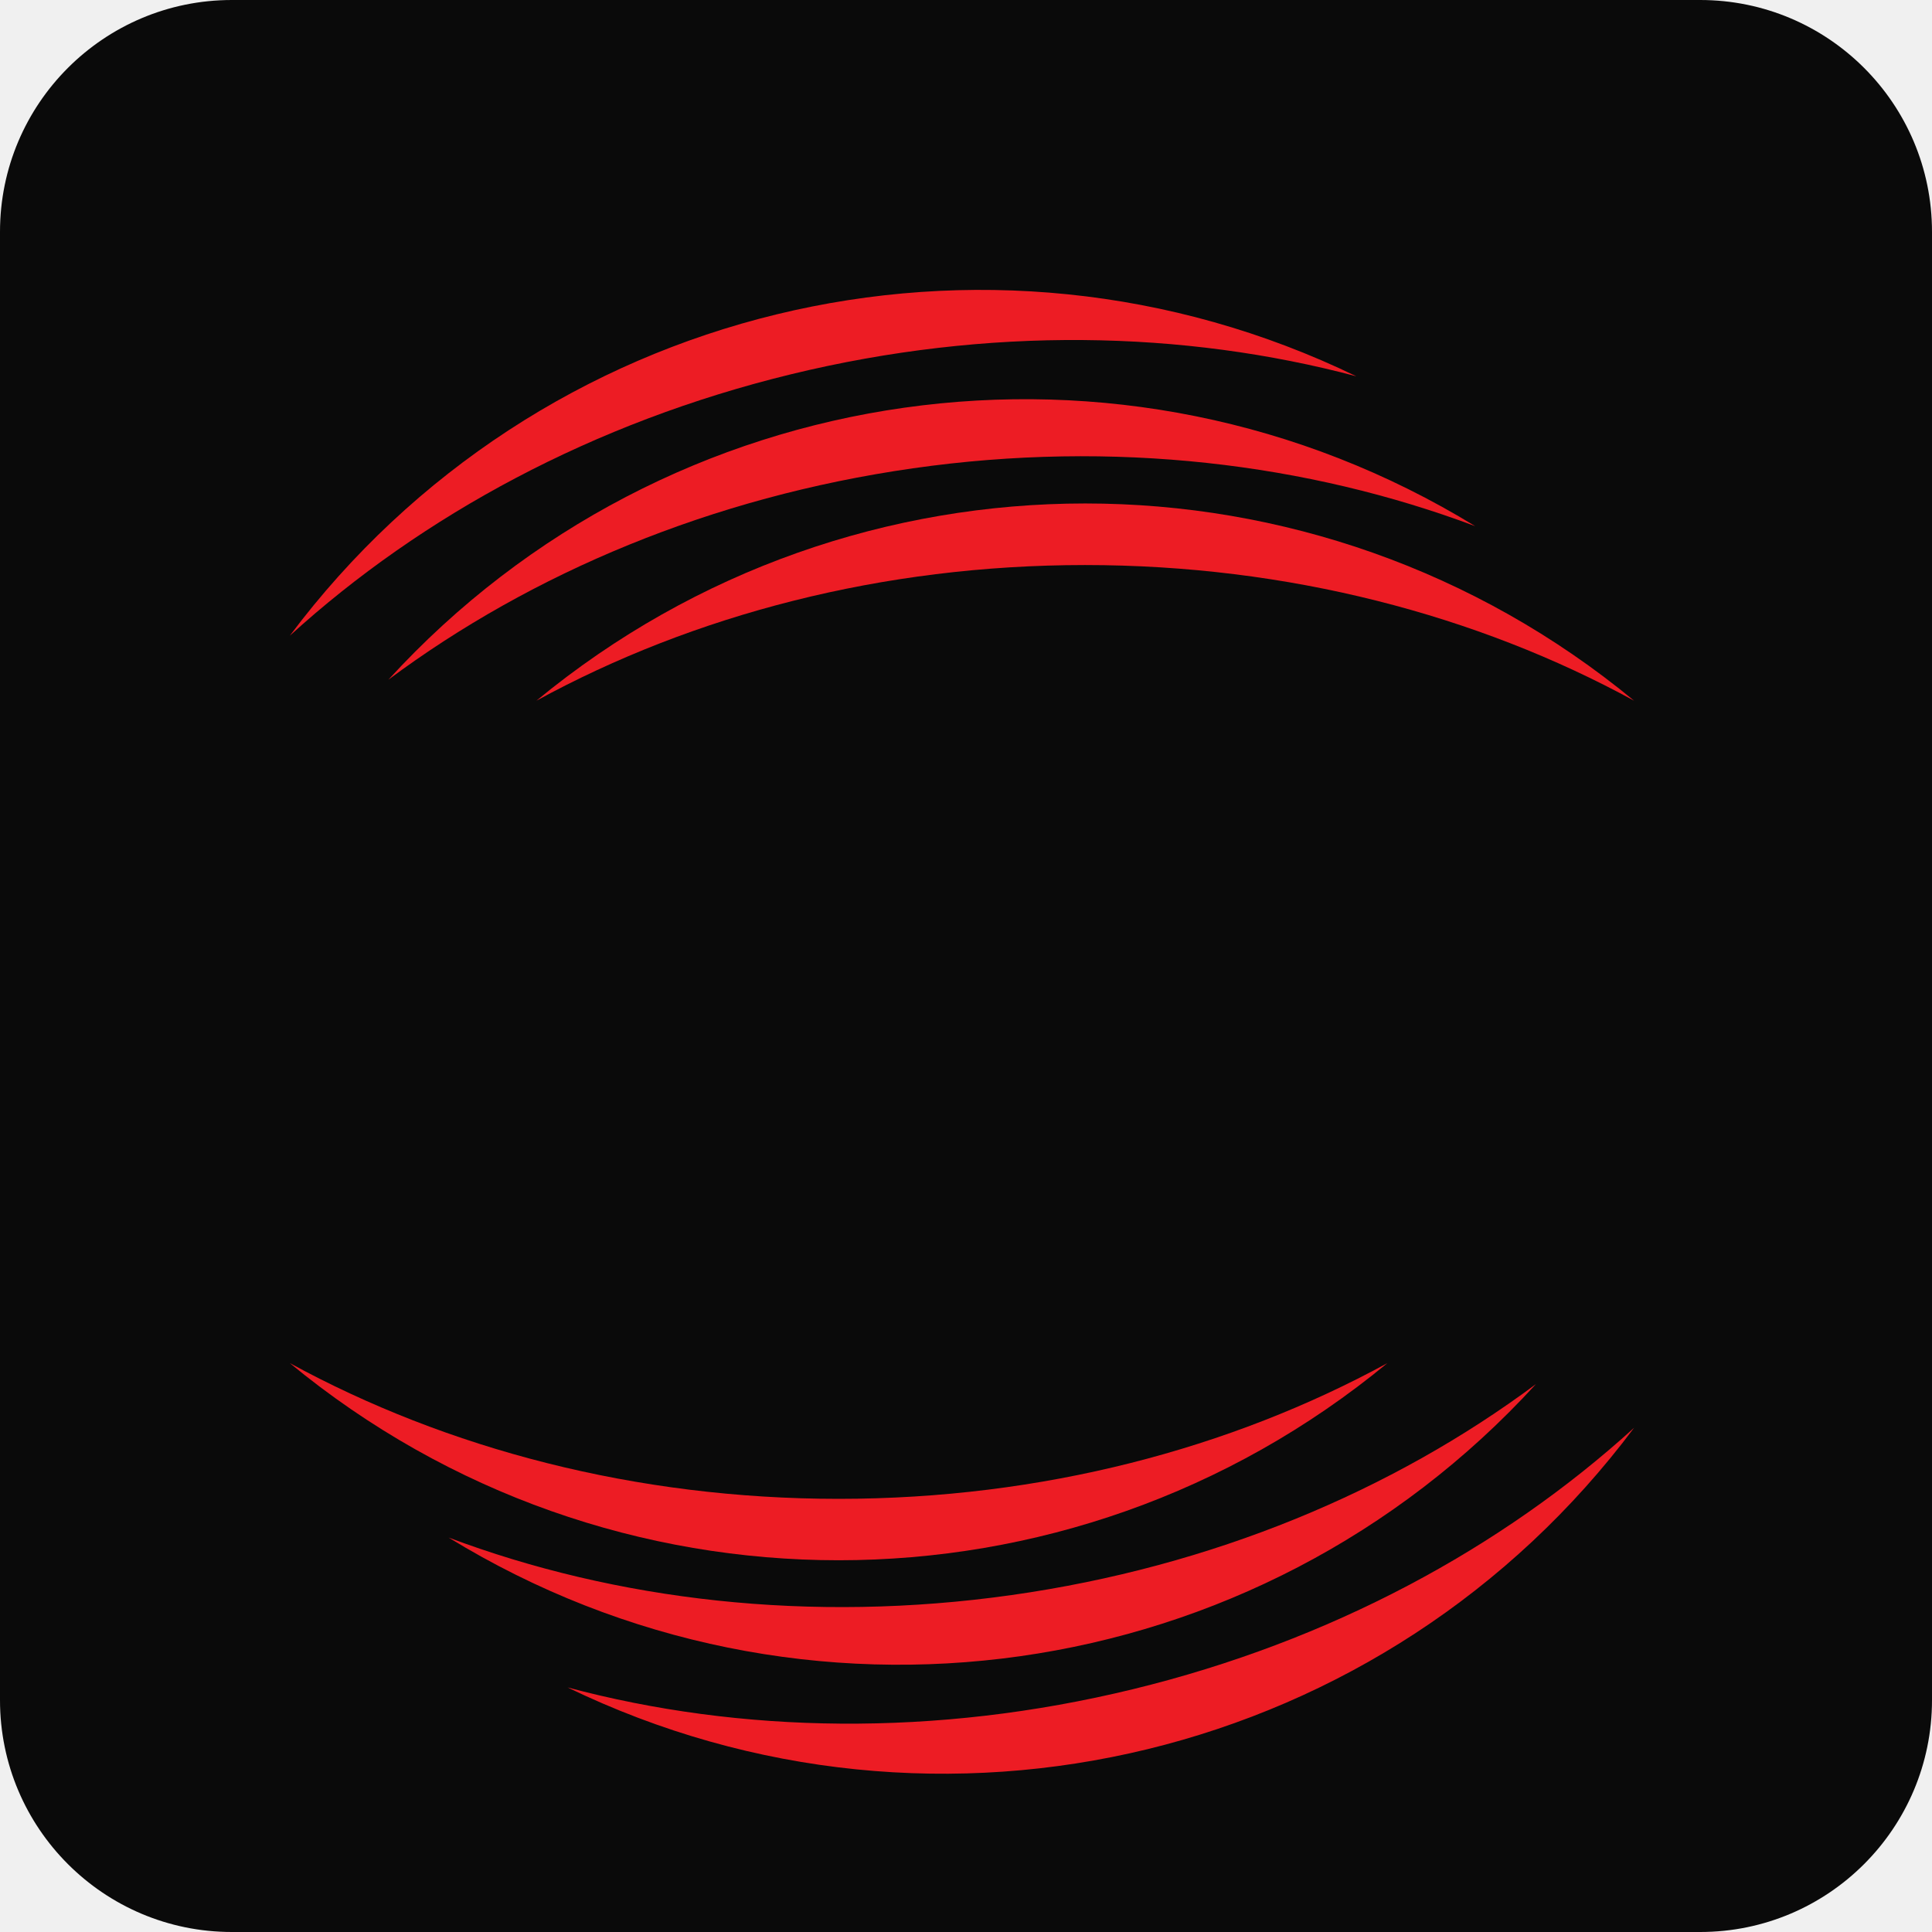
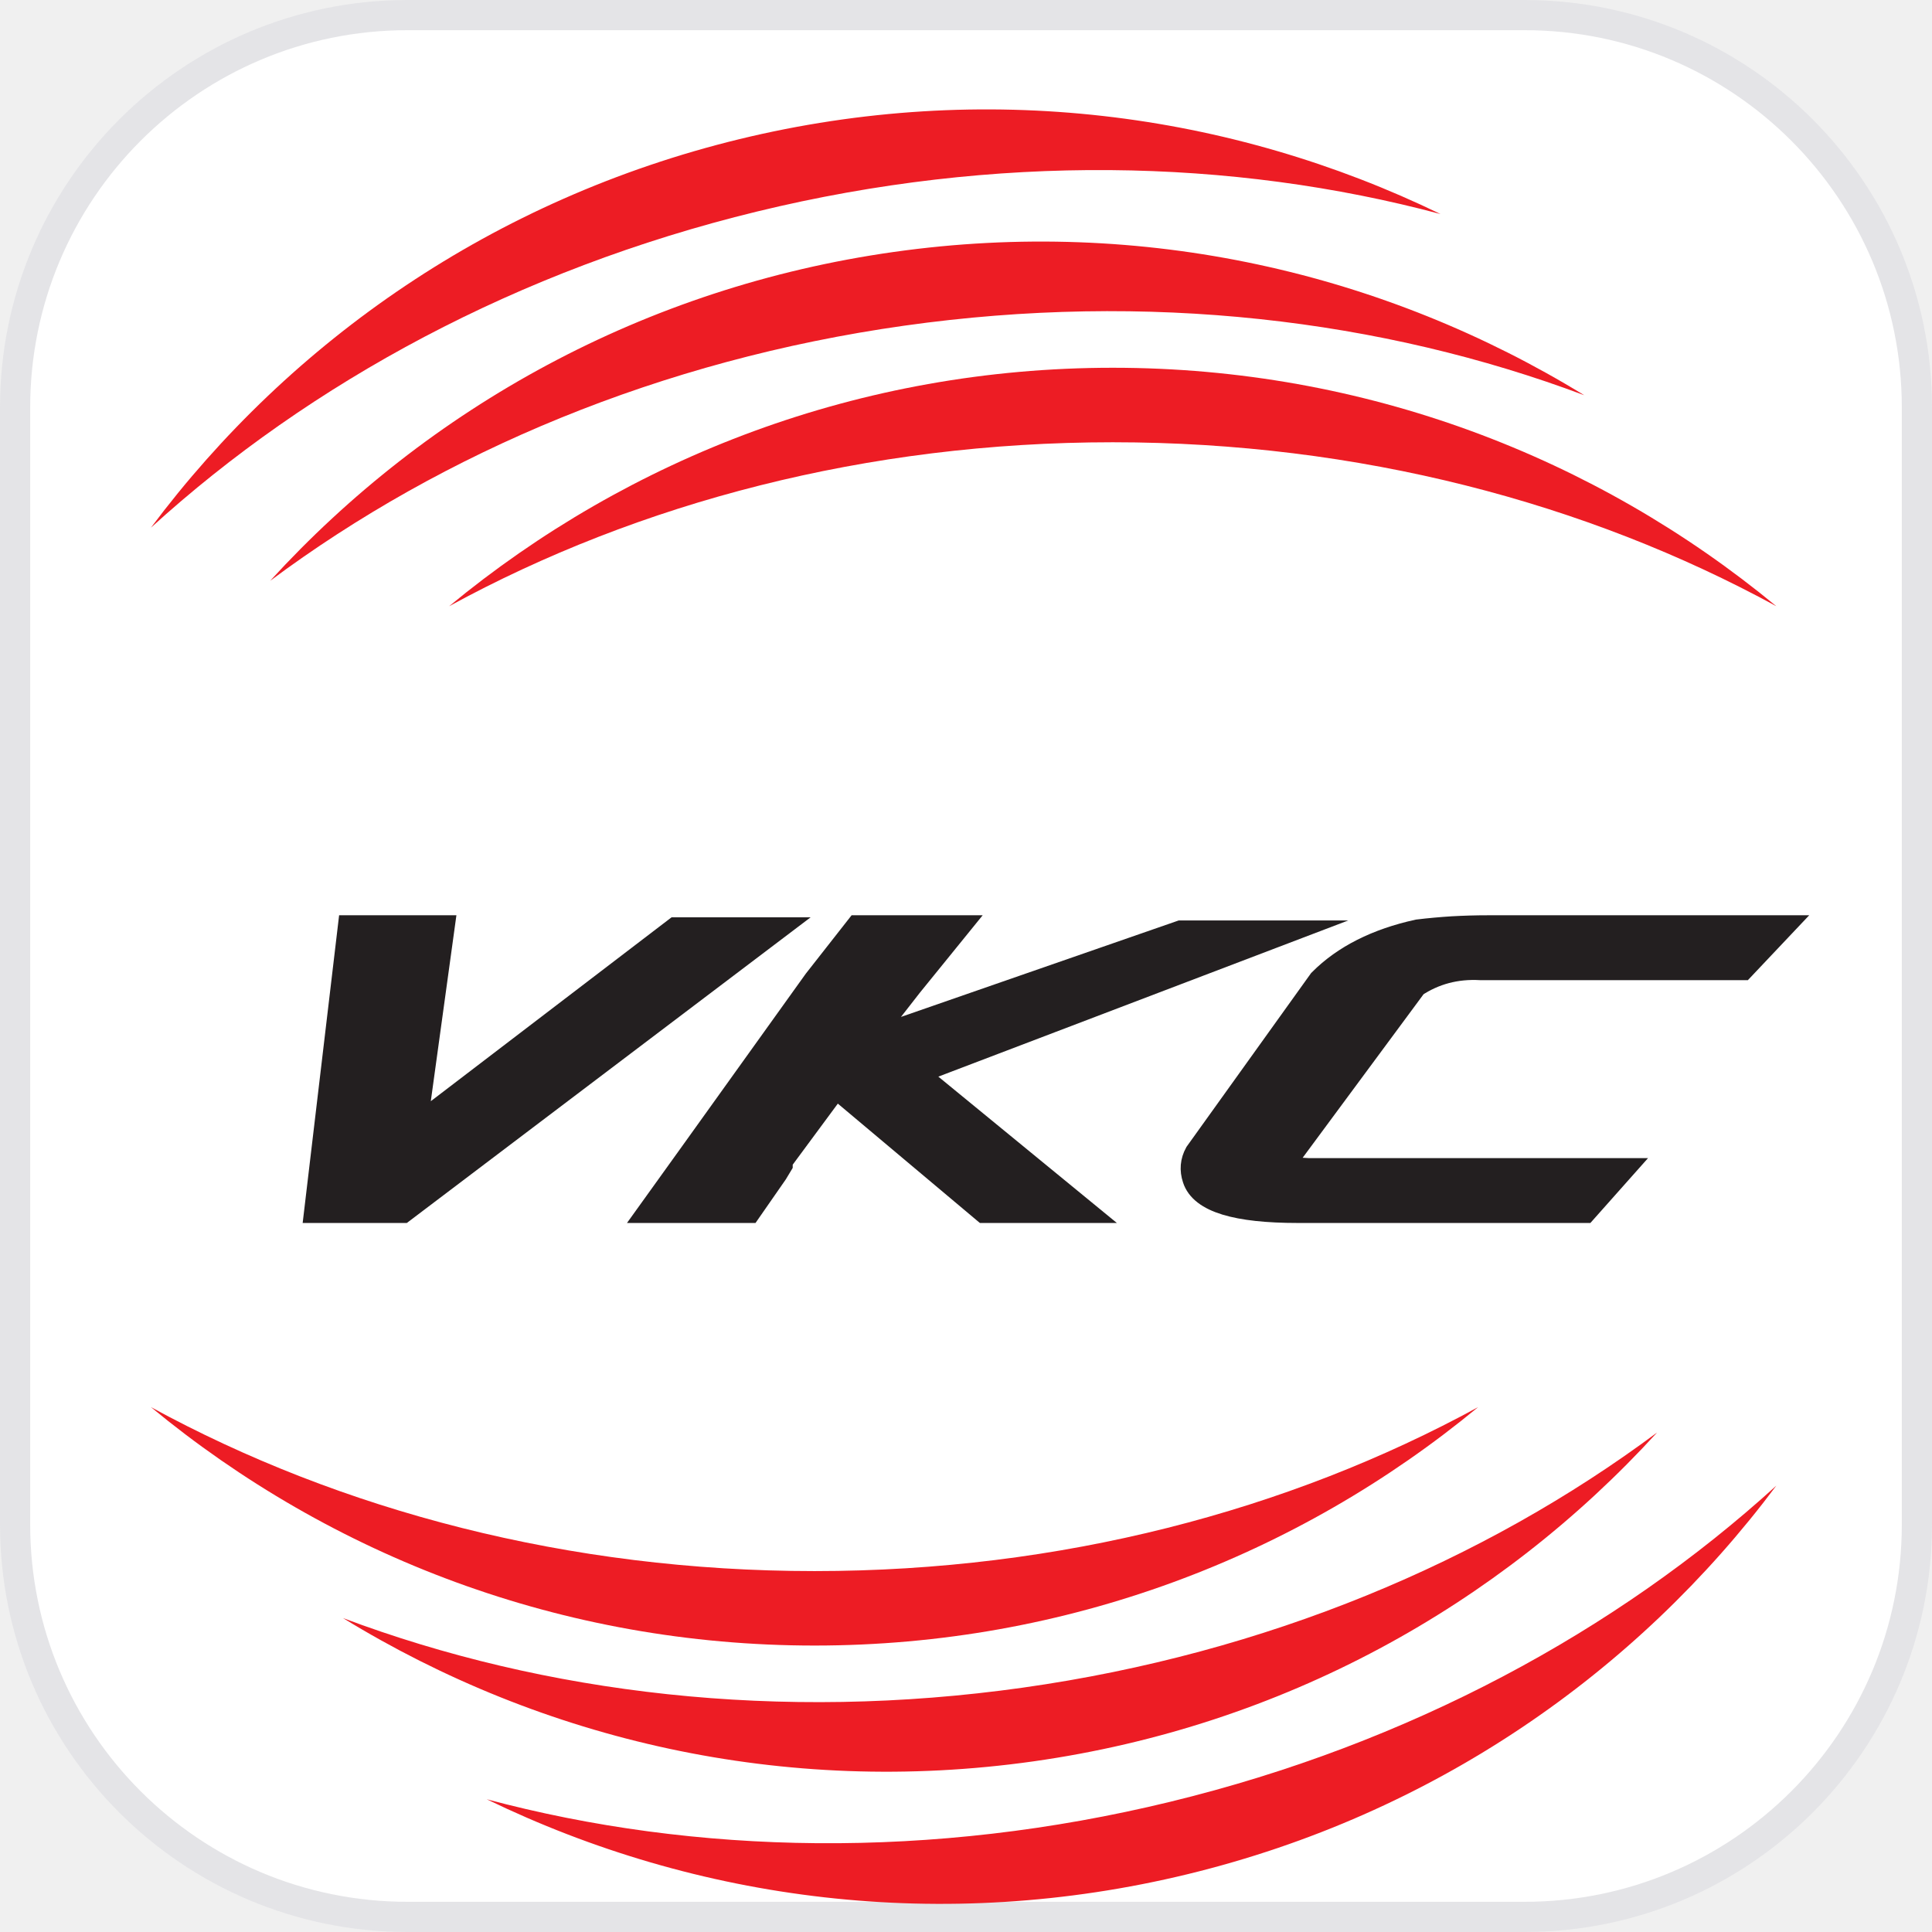
- <svg xmlns="http://www.w3.org/2000/svg" viewBox="0 0 100 100">
-   <rect width="100" height="100" rx="12" fill="#0a0a0a" />
-   <g transform="translate(15, 15) scale(0.42)">
-     <path fill="#ed1c24" d="M165.67,50.64a106.26,106.26,0,0,0-135.28,0C49.72,40.08,73,33.92,98,33.92S146.33,40.08,165.67,50.64Z" />
-     <path fill="#ed1c24" d="M146.09,29.13A106.28,106.28,0,0,0,12.15,48.05C29.82,34.9,52,25.54,76.79,22S125.48,21.39,146.09,29.13Z" />
-     <path fill="#ed1c24" d="M131.44,10.66A106.27,106.27,0,0,0,0,42.63c16.29-14.82,37.44-26.3,61.77-32.22S110.16,5,131.44,10.66Z" />
-     <path fill="#ed1c24" d="M0,132.27a106.28,106.28,0,0,0,135.27,0C115.94,142.82,92.67,149,67.64,149S19.33,142.82,0,132.27Z" />
-     <path fill="#ed1c24" d="M19.57,153.77a106.28,106.28,0,0,0,134-18.91c-17.67,13.15-39.85,22.5-64.64,26S40.19,161.52,19.57,153.77Z" />
-     <path fill="#ed1c24" d="M34.23,172.24a106.28,106.28,0,0,0,131.44-32c-16.29,14.82-37.45,26.3-61.77,32.22S55.5,177.93,34.23,172.24Z" />
+ <svg xmlns="http://www.w3.org/2000/svg" width="512" height="512" viewBox="0 0 64 64">
+   <rect x=".5" y=".5" width="63" height="63" rx="13" fill="#FFFFFF" stroke="#E4E4E7" />
+   <g transform="translate(5 3.5) scale(.325) translate(-24.67 -291)">
+     <path fill-rule="nonzero" fill="rgb(13.725%, 12.157%, 12.549%)" fill-opacity="1" stroke-width="2.808" stroke-linecap="butt" stroke-linejoin="miter" stroke="rgb(13.725%, 12.157%, 12.549%)" stroke-opacity="1" stroke-miterlimit="10" d="M -0.001 0 L 26.866 20.52 L 36.385 20.52 L -1.06 -7.824 L -9.626 -7.824 L -6.244 20.731 L 2.854 20.731 Z M -0.001 0 " transform="matrix(1, 0, 0, -1, 51.3413, 395.6563)" />
+     <path fill-rule="nonzero" fill="rgb(13.725%, 12.157%, 12.549%)" fill-opacity="1" stroke-width="2.808" stroke-linecap="butt" stroke-linejoin="miter" stroke="rgb(13.725%, 12.157%, 12.549%)" stroke-opacity="1" stroke-miterlimit="10" d="M -0.002 0.002 L -15.232 12.799 L -20.783 5.287 L -20.893 5.131 C -20.963 4.85 -20.994 4.674 -20.994 4.6 L -21.471 3.807 L -24.115 0.002 L -33.744 0.002 L -29.721 5.603 L -17.135 23.162 L -12.904 28.557 L -3.174 28.557 L -7.721 22.951 L -12.588 16.713 L 19.99 28.029 L 29.408 28.029 L -7.51 13.963 L 9.522 0.002 Z M -0.002 0.002 " transform="matrix(1, 0, 0, -1, 109.6738, 403.4824)" />
+     <path fill-rule="nonzero" fill="rgb(13.725%, 12.157%, 12.549%)" fill-opacity="1" stroke-width="2.808" stroke-linecap="butt" stroke-linejoin="miter" stroke="rgb(13.725%, 12.157%, 12.549%)" stroke-opacity="1" stroke-miterlimit="10" d="M -0 0.001 L -13.434 0.001 C -15.938 0.138 -18.191 -0.46 -20.203 -1.795 L -33.266 -19.463 C -33.406 -19.71 -33.477 -20.01 -33.477 -20.362 C -33.441 -20.678 -32.613 -20.874 -30.992 -20.944 L 0.527 -20.944 L -2.855 -24.749 L -32.047 -24.749 C -38.289 -24.749 -41.746 -23.694 -42.414 -21.577 C -42.695 -20.733 -42.625 -19.92 -42.203 -19.147 L -29.613 -1.588 C -27.219 0.814 -23.941 2.466 -19.777 3.384 C -18.613 3.525 -17.441 3.63 -16.262 3.705 C -15.082 3.771 -13.891 3.806 -12.691 3.806 L 16.82 3.806 L 13.223 0.001 Z M -0 0.001 " transform="matrix(1, 0, 0, -1, 173.6133, 378.7319)" />
+     <path fill-rule="nonzero" fill="#ED1C24" fill-opacity="1" d="M 190.34 342.02 C 171.965 326.836 148.398 317.715 122.703 317.715 C 97.008 317.715 73.441 326.836 55.066 342.02 C 74.398 331.465 97.664 325.309 122.703 325.309 C 147.742 325.309 171.008 331.465 190.34 342.02 " />
+     <path fill-rule="nonzero" fill="#ED1C24" fill-opacity="1" d="M 170.766 320.516 C 150.449 308.055 125.84 302.316 100.398 305.91 C 74.953 309.504 52.895 321.828 36.824 339.43 C 54.488 326.281 76.668 316.926 101.457 313.426 C 126.25 309.926 150.148 312.77 170.766 320.516 " />
+     <path fill-rule="nonzero" fill="#ED1C24" fill-opacity="1" d="M 156.113 302.047 C 134.672 291.641 109.617 288.344 84.648 294.414 C 59.684 300.488 38.941 314.918 24.672 334.012 C 40.961 319.191 62.117 307.711 86.441 301.793 C 110.773 295.875 134.836 296.363 156.113 302.047 " />
+     <path fill-rule="nonzero" fill="#ED1C24" fill-opacity="1" d="M 24.672 423.656 C 43.047 438.836 66.613 447.957 92.309 447.957 C 118.004 447.957 141.57 438.836 159.945 423.656 C 140.613 434.207 117.348 440.367 92.309 440.367 C 67.27 440.367 44.008 434.207 24.672 423.656 " />
+     <path fill-rule="nonzero" fill="#ED1C24" fill-opacity="1" d="M 44.246 445.156 C 64.562 457.617 89.172 463.352 114.613 459.762 C 140.059 456.168 162.117 443.844 178.188 426.242 C 160.523 439.395 138.344 448.746 113.555 452.246 C 88.762 455.746 64.863 452.898 44.246 445.156 " />
+     <path fill-rule="nonzero" fill="#ED1C24" fill-opacity="1" d="M 58.898 463.625 C 80.34 474.031 105.395 477.324 130.363 471.254 C 155.328 465.184 176.07 450.754 190.34 431.66 C 174.051 446.48 152.895 457.965 128.57 463.879 C 104.238 469.797 80.176 469.309 58.898 463.625 " />
  </g>
</svg>
